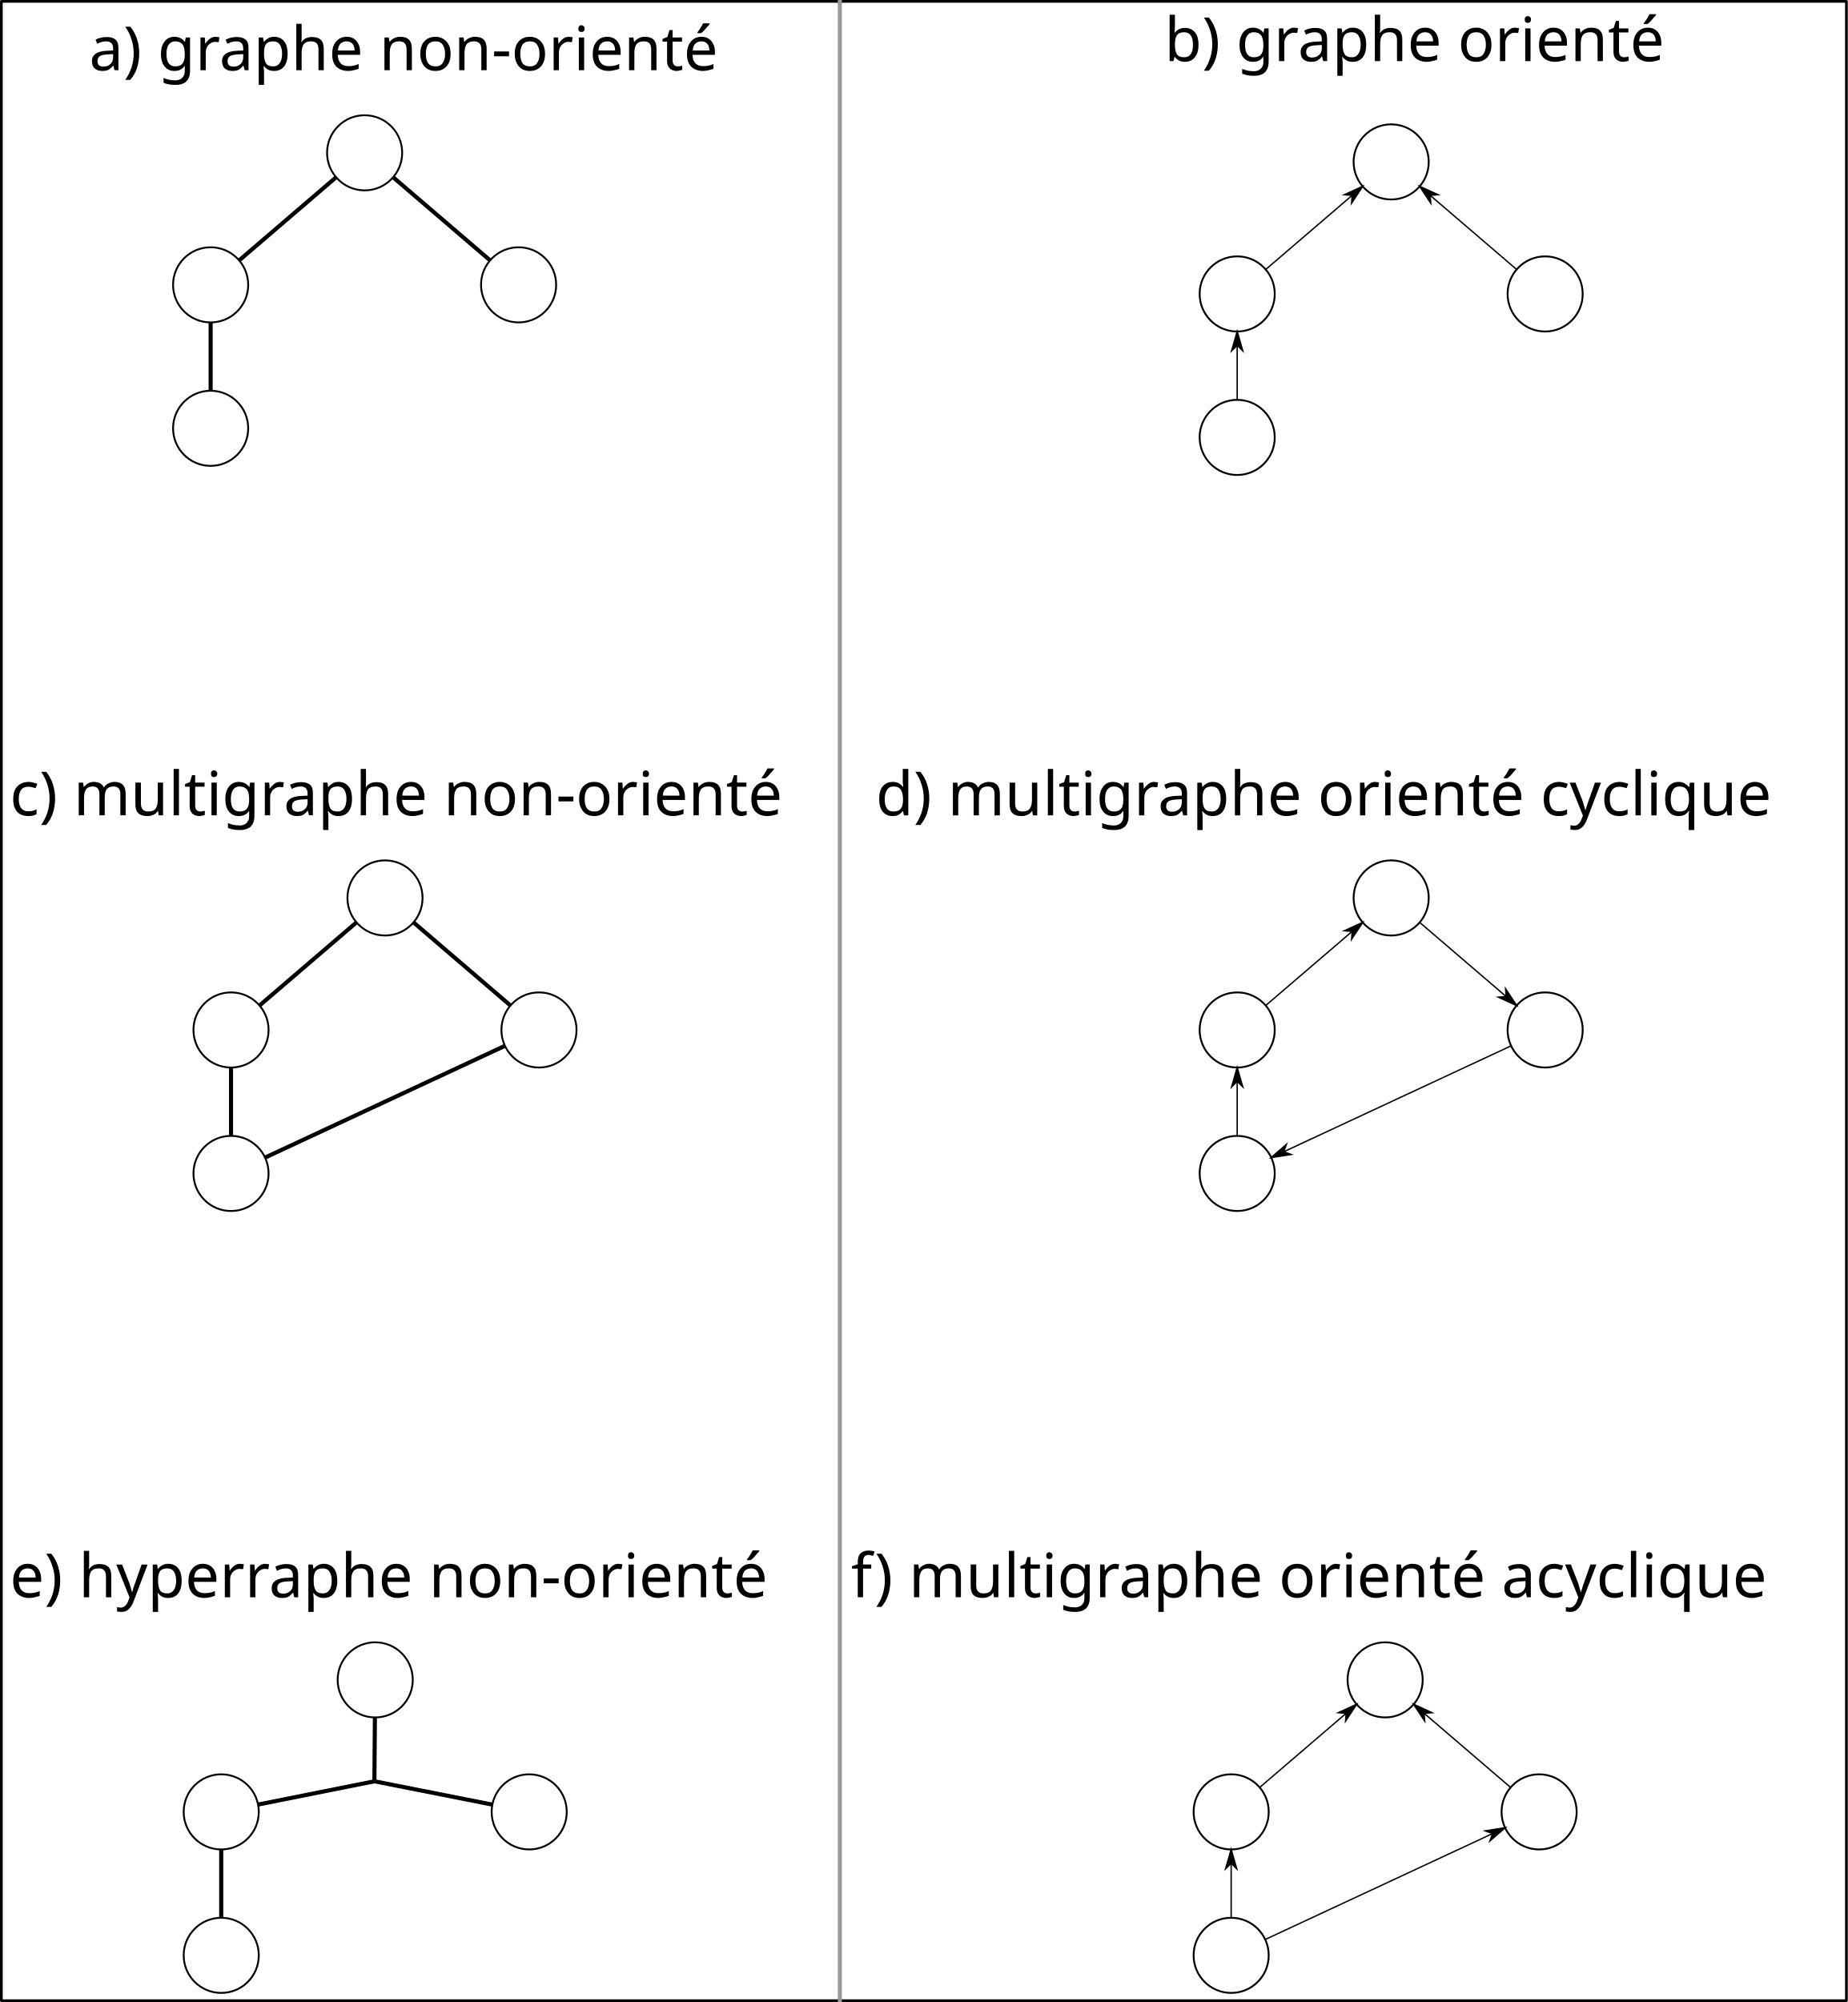
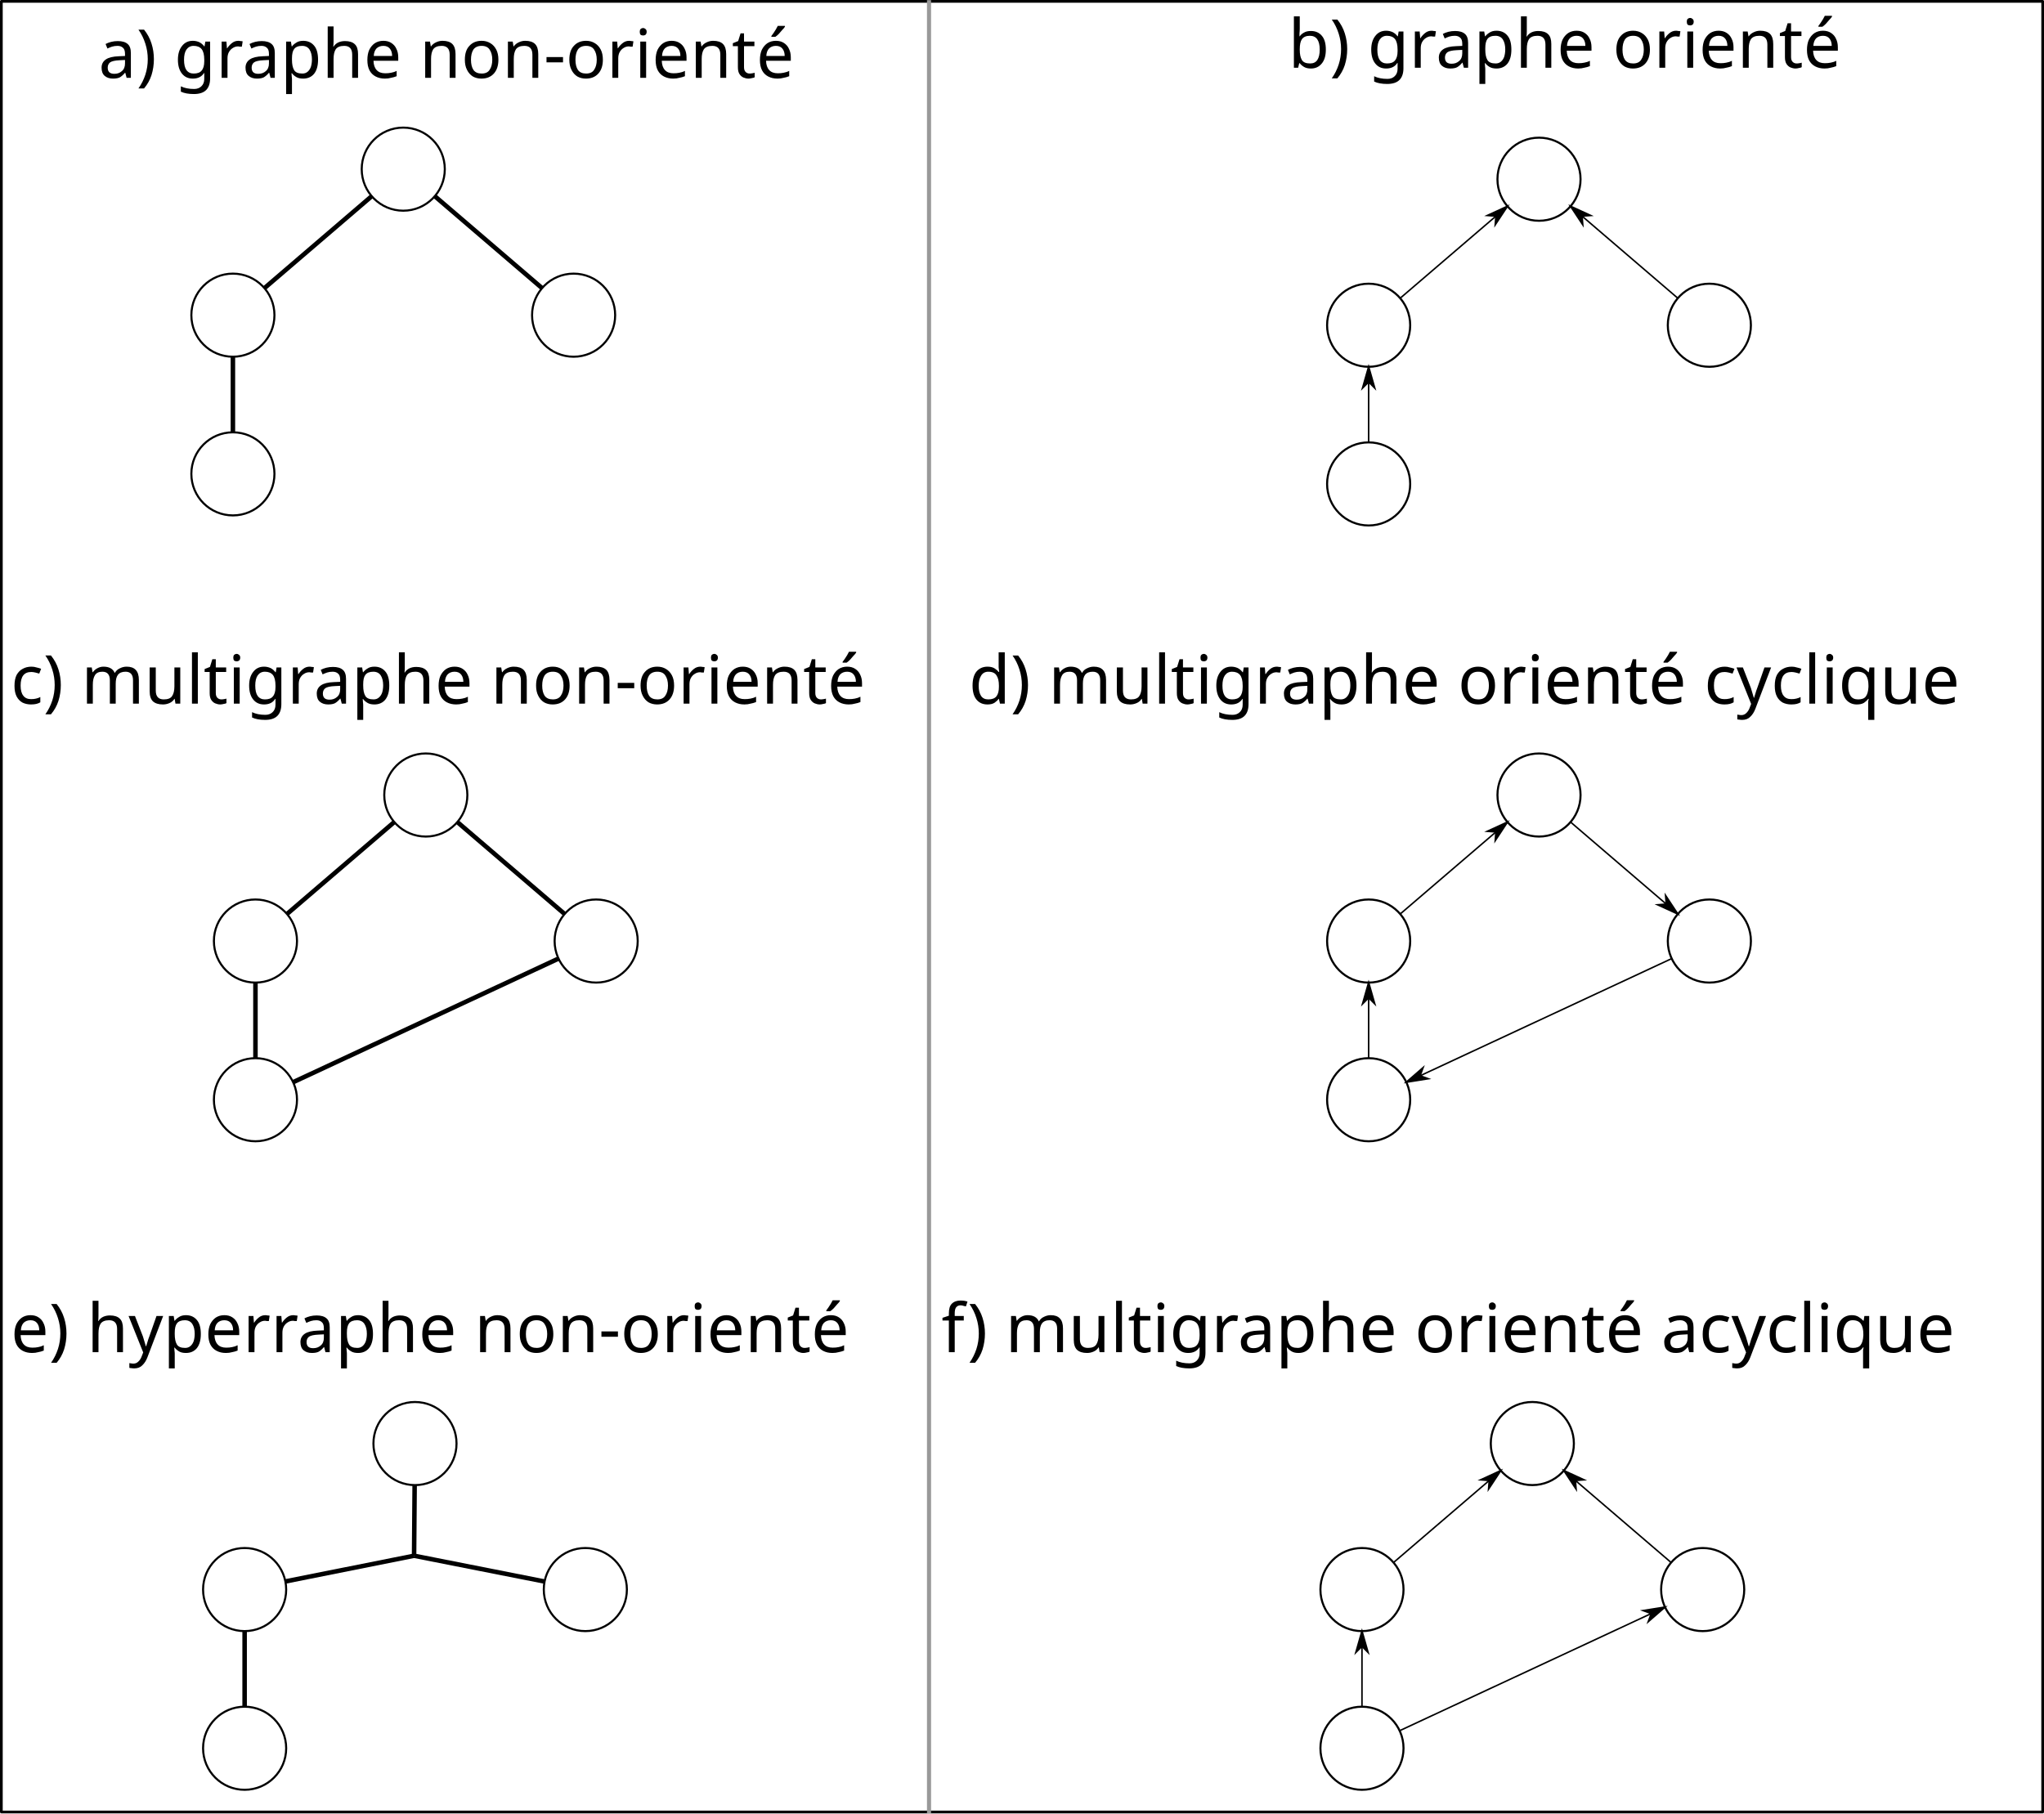
- <svg xmlns="http://www.w3.org/2000/svg" width="120mm" height="130mm" viewBox="0 0 120 130" version="1.1" id="svg8">
+ <svg xmlns="http://www.w3.org/2000/svg" width="119.983mm" height="106.457mm" viewBox="0 0 119.983 106.457" version="1.1" id="svg8">
  <defs id="defs2">
    <marker style="overflow:visible" id="marker4892" refX="0" refY="0" orient="auto">
      <path transform="matrix(-0.8,0,0,-0.8,-10,0)" style="fill:#000000;fill-opacity:1;fill-rule:evenodd;stroke:#000000;stroke-width:1pt;stroke-opacity:1" d="M 0,0 5,-5 -12.5,0 5,5 Z" id="path4890" />
    </marker>
    <marker style="overflow:visible" id="marker4870" refX="0" refY="0" orient="auto">
      <path transform="matrix(-0.8,0,0,-0.8,-10,0)" style="fill:#000000;fill-opacity:1;fill-rule:evenodd;stroke:#000000;stroke-width:1pt;stroke-opacity:1" d="M 0,0 5,-5 -12.5,0 5,5 Z" id="path4868" />
    </marker>
    <marker orient="auto" refY="0" refX="0" id="Arrow1Lend" style="overflow:visible">
      <path id="path4589" d="M 0,0 5,-5 -12.5,0 5,5 Z" style="fill:#000000;fill-opacity:1;fill-rule:evenodd;stroke:#000000;stroke-width:1pt;stroke-opacity:1" transform="matrix(-0.8,0,0,-0.8,-10,0)" />
    </marker>
    <marker style="overflow:visible" id="marker4892-1" refX="0" refY="0" orient="auto">
      <path transform="matrix(-0.8,0,0,-0.8,-10,0)" style="fill:#000000;fill-opacity:1;fill-rule:evenodd;stroke:#000000;stroke-width:1pt;stroke-opacity:1" d="M 0,0 5,-5 -12.5,0 5,5 Z" id="path4890-9" />
    </marker>
    <marker style="overflow:visible" id="marker4892-1-7" refX="0" refY="0" orient="auto">
      <path transform="matrix(-0.8,0,0,-0.8,-10,0)" style="fill:#000000;fill-opacity:1;fill-rule:evenodd;stroke:#000000;stroke-width:1pt;stroke-opacity:1" d="M 0,0 5,-5 -12.5,0 5,5 Z" id="path4890-9-8" />
    </marker>
    <marker style="overflow:visible" id="marker4892-1-7-5" refX="0" refY="0" orient="auto">
      <path transform="matrix(-0.8,0,0,-0.8,-10,0)" style="fill:#000000;fill-opacity:1;fill-rule:evenodd;stroke:#000000;stroke-width:1pt;stroke-opacity:1" d="M 0,0 5,-5 -12.5,0 5,5 Z" id="path4890-9-8-0" />
    </marker>
    <marker style="overflow:visible" id="marker4892-1-7-5-6" refX="0" refY="0" orient="auto">
      <path transform="matrix(-0.8,0,0,-0.8,-10,0)" style="fill:#000000;fill-opacity:1;fill-rule:evenodd;stroke:#000000;stroke-width:1pt;stroke-opacity:1" d="M 0,0 5,-5 -12.5,0 5,5 Z" id="path4890-9-8-0-1" />
    </marker>
    <marker style="overflow:visible" id="marker4892-1-6" refX="0" refY="0" orient="auto">
      <path transform="matrix(-0.8,0,0,-0.8,-10,0)" style="fill:#000000;fill-opacity:1;fill-rule:evenodd;stroke:#000000;stroke-width:1pt;stroke-opacity:1" d="M 0,0 5,-5 -12.5,0 5,5 Z" id="path4890-9-5" />
    </marker>
    <marker style="overflow:visible" id="marker4892-1-7-6" refX="0" refY="0" orient="auto">
      <path transform="matrix(-0.8,0,0,-0.8,-10,0)" style="fill:#000000;fill-opacity:1;fill-rule:evenodd;stroke:#000000;stroke-width:1pt;stroke-opacity:1" d="M 0,0 5,-5 -12.5,0 5,5 Z" id="path4890-9-8-9" />
    </marker>
    <marker style="overflow:visible" id="marker4892-1-7-5-3" refX="0" refY="0" orient="auto">
      <path transform="matrix(-0.8,0,0,-0.8,-10,0)" style="fill:#000000;fill-opacity:1;fill-rule:evenodd;stroke:#000000;stroke-width:1pt;stroke-opacity:1" d="M 0,0 5,-5 -12.5,0 5,5 Z" id="path4890-9-8-0-7" />
    </marker>
    <marker style="overflow:visible" id="marker4892-1-7-5-6-4" refX="0" refY="0" orient="auto">
      <path transform="matrix(-0.8,0,0,-0.8,-10,0)" style="fill:#000000;fill-opacity:1;fill-rule:evenodd;stroke:#000000;stroke-width:1pt;stroke-opacity:1" d="M 0,0 5,-5 -12.5,0 5,5 Z" id="path4890-9-8-0-1-5" />
    </marker>
    <marker style="overflow:visible" id="marker4892-1-6-8" refX="0" refY="0" orient="auto">
      <path transform="matrix(-0.8,0,0,-0.8,-10,0)" style="fill:#000000;fill-opacity:1;fill-rule:evenodd;stroke:#000000;stroke-width:1pt;stroke-opacity:1" d="M 0,0 5,-5 -12.5,0 5,5 Z" id="path4890-9-5-8" />
    </marker>
  </defs>
-   <g id="layer1" transform="translate(0,-167)">
-     <rect style="opacity:1;fill:#ffffff;fill-opacity:1;stroke:#000000;stroke-width:0.175;stroke-linecap:round;stroke-linejoin:round;stroke-miterlimit:4;stroke-dasharray:none;stroke-dashoffset:0;stroke-opacity:1" id="rect4646" width="119.825" height="129.825" x="0.088" y="167.088" />
+   <g id="layer1" transform="translate(-0.00834734,-166.9924)">
+     <rect style="opacity:1;fill:#ffffff;fill-opacity:1;stroke:#000000;stroke-width:0.159;stroke-linecap:round;stroke-linejoin:round;stroke-miterlimit:4;stroke-dasharray:none;stroke-dashoffset:0;stroke-opacity:1" id="rect4646" width="119.825" height="106.298" x="0.088" y="167.072" />
    <g id="g7879" transform="translate(5.002602,9.525001)">
      <text id="text4487" y="162.034" x="0.781" style="font-style:normal;font-weight:normal;font-size:3.969px;line-height:6.615px;font-family:sans-serif;letter-spacing:0px;word-spacing:0px;fill:#000000;fill-opacity:1;stroke:none;stroke-width:0.265px;stroke-linecap:butt;stroke-linejoin:miter;stroke-opacity:1" xml:space="preserve">
        <tspan style="stroke-width:0.265px" y="162.034" x="0.781" id="tspan4485">a) graphe non-orienté</tspan>
      </text>
      <g id="g7729">
        <circle style="opacity:1;fill:#ffffff;fill-opacity:1;stroke:#000000;stroke-width:0.121;stroke-linecap:round;stroke-linejoin:round;stroke-miterlimit:4;stroke-dasharray:none;stroke-dashoffset:0;stroke-opacity:1" id="path4507" cx="18.677" cy="167.398" r="2.439" />
        <circle style="opacity:1;fill:#ffffff;fill-opacity:1;stroke:#000000;stroke-width:0.121;stroke-linecap:round;stroke-linejoin:round;stroke-miterlimit:4;stroke-dasharray:none;stroke-dashoffset:0;stroke-opacity:1" id="path4507-7" cx="8.677" cy="175.971" r="2.439" />
        <circle style="opacity:1;fill:#ffffff;fill-opacity:1;stroke:#000000;stroke-width:0.121;stroke-linecap:round;stroke-linejoin:round;stroke-miterlimit:4;stroke-dasharray:none;stroke-dashoffset:0;stroke-opacity:1" id="path4507-7-5" cx="28.677" cy="175.971" r="2.439" />
        <path style="fill:none;fill-rule:evenodd;stroke:#000000;stroke-width:0.265;stroke-linecap:butt;stroke-linejoin:miter;stroke-miterlimit:4;stroke-dasharray:none;stroke-opacity:1" d="m 10.529,174.383 6.296,-5.398" id="path4539" />
        <path style="display:inline;fill:none;fill-rule:evenodd;stroke:#000000;stroke-width:0.265;stroke-linecap:butt;stroke-linejoin:miter;stroke-miterlimit:4;stroke-dasharray:none;stroke-opacity:1" d="M 26.825,174.383 20.529,168.986" id="path4541" />
        <circle style="opacity:1;fill:#ffffff;fill-opacity:1;stroke:#000000;stroke-width:0.121;stroke-linecap:round;stroke-linejoin:round;stroke-miterlimit:4;stroke-dasharray:none;stroke-dashoffset:0;stroke-opacity:1" id="path4507-7-3" cx="8.677" cy="185.287" r="2.439" />
        <path style="fill:none;fill-rule:evenodd;stroke:#000000;stroke-width:0.265;stroke-linecap:butt;stroke-linejoin:miter;stroke-miterlimit:4;stroke-dasharray:none;stroke-opacity:1" d="m 8.677,182.847 v -4.437" id="path4551" />
      </g>
    </g>
    <g id="g7927" transform="translate(-14.1646,7.764998)">
      <text id="text4487-3" y="163.203" x="89.781" style="font-style:normal;font-weight:normal;font-size:3.969px;line-height:6.615px;font-family:sans-serif;letter-spacing:0px;word-spacing:0px;fill:#000000;fill-opacity:1;stroke:none;stroke-width:0.265px;stroke-linecap:butt;stroke-linejoin:miter;stroke-opacity:1" xml:space="preserve">
        <tspan style="stroke-width:0.265px" y="163.203" x="89.781" id="tspan4485-6">b) graphe orienté</tspan>
      </text>
      <g transform="translate(1.469379)" id="g7915">
        <circle style="opacity:1;fill:#ffffff;fill-opacity:1;stroke:#000000;stroke-width:0.121;stroke-linecap:round;stroke-linejoin:round;stroke-miterlimit:4;stroke-dasharray:none;stroke-dashoffset:0;stroke-opacity:1" id="path4507-5" cx="103.043" cy="169.749" r="2.439" />
        <circle style="opacity:1;fill:#ffffff;fill-opacity:1;stroke:#000000;stroke-width:0.121;stroke-linecap:round;stroke-linejoin:round;stroke-miterlimit:4;stroke-dasharray:none;stroke-dashoffset:0;stroke-opacity:1" id="path4507-7-6" cx="93.043" cy="178.322" r="2.439" />
        <circle style="opacity:1;fill:#ffffff;fill-opacity:1;stroke:#000000;stroke-width:0.121;stroke-linecap:round;stroke-linejoin:round;stroke-miterlimit:4;stroke-dasharray:none;stroke-dashoffset:0;stroke-opacity:1" id="path4507-7-5-2" cx="113.043" cy="178.322" r="2.439" />
        <path style="display:inline;fill:none;fill-rule:evenodd;stroke:#000000;stroke-width:0.089;stroke-linecap:butt;stroke-linejoin:miter;stroke-miterlimit:4;stroke-dasharray:none;stroke-opacity:1;marker-end:url(#marker4870)" d="m 94.895,176.734 6.296,-5.398" id="path4539-9" />
        <path style="display:inline;fill:none;fill-rule:evenodd;stroke:#000000;stroke-width:0.089;stroke-linecap:butt;stroke-linejoin:miter;stroke-miterlimit:4;stroke-dasharray:none;stroke-opacity:1;marker-end:url(#Arrow1Lend)" d="m 111.191,176.734 -6.296,-5.398" id="path4541-1" />
        <circle style="opacity:1;fill:#ffffff;fill-opacity:1;stroke:#000000;stroke-width:0.121;stroke-linecap:round;stroke-linejoin:round;stroke-miterlimit:4;stroke-dasharray:none;stroke-dashoffset:0;stroke-opacity:1" id="path4507-7-3-2" cx="93.043" cy="187.638" r="2.439" />
        <path style="display:inline;fill:none;fill-rule:evenodd;stroke:#000000;stroke-width:0.089;stroke-linecap:butt;stroke-linejoin:miter;stroke-miterlimit:4;stroke-dasharray:none;stroke-opacity:1;marker-end:url(#marker4892)" d="m 93.043,185.198 v -4.437" id="path4551-7" />
      </g>
    </g>
-     <g id="g7828" transform="translate(0,13.13586)">
+     <g id="g7828" transform="translate(0,1.494193)">
      <text id="text4487-0" y="206.808" x="0.64" style="font-style:normal;font-weight:normal;font-size:3.969px;line-height:6.615px;font-family:sans-serif;letter-spacing:0px;word-spacing:0px;fill:#000000;fill-opacity:1;stroke:none;stroke-width:0.265px;stroke-linecap:butt;stroke-linejoin:miter;stroke-opacity:1" xml:space="preserve">
        <tspan style="stroke-width:0.265px" y="206.808" x="0.64" id="tspan4485-9">c) multigraphe non-orienté</tspan>
      </text>
      <g transform="translate(6.467442)" id="g7815">
        <circle style="opacity:1;fill:#ffffff;fill-opacity:1;stroke:#000000;stroke-width:0.121;stroke-linecap:round;stroke-linejoin:round;stroke-miterlimit:4;stroke-dasharray:none;stroke-dashoffset:0;stroke-opacity:1" id="path4507-3" cx="18.536" cy="212.172" r="2.439" />
        <circle style="opacity:1;fill:#ffffff;fill-opacity:1;stroke:#000000;stroke-width:0.121;stroke-linecap:round;stroke-linejoin:round;stroke-miterlimit:4;stroke-dasharray:none;stroke-dashoffset:0;stroke-opacity:1" id="path4507-7-60" cx="8.536" cy="220.745" r="2.439" />
        <circle style="opacity:1;fill:#ffffff;fill-opacity:1;stroke:#000000;stroke-width:0.121;stroke-linecap:round;stroke-linejoin:round;stroke-miterlimit:4;stroke-dasharray:none;stroke-dashoffset:0;stroke-opacity:1" id="path4507-7-5-6" cx="28.536" cy="220.745" r="2.439" />
        <path style="fill:none;fill-rule:evenodd;stroke:#000000;stroke-width:0.265;stroke-linecap:butt;stroke-linejoin:miter;stroke-miterlimit:4;stroke-dasharray:none;stroke-opacity:1" d="m 10.388,219.157 6.296,-5.398" id="path4539-2" />
        <path style="display:inline;fill:none;fill-rule:evenodd;stroke:#000000;stroke-width:0.265;stroke-linecap:butt;stroke-linejoin:miter;stroke-miterlimit:4;stroke-dasharray:none;stroke-opacity:1" d="M 26.684,219.157 20.388,213.76" id="path4541-6" />
        <circle style="opacity:1;fill:#ffffff;fill-opacity:1;stroke:#000000;stroke-width:0.121;stroke-linecap:round;stroke-linejoin:round;stroke-miterlimit:4;stroke-dasharray:none;stroke-dashoffset:0;stroke-opacity:1" id="path4507-7-3-1" cx="8.536" cy="230.061" r="2.439" />
        <path style="fill:none;fill-rule:evenodd;stroke:#000000;stroke-width:0.265;stroke-linecap:butt;stroke-linejoin:miter;stroke-miterlimit:4;stroke-dasharray:none;stroke-opacity:1" d="m 8.536,227.621 v -4.437" id="path4551-8" />
        <path style="fill:none;fill-rule:evenodd;stroke:#000000;stroke-width:0.265px;stroke-linecap:butt;stroke-linejoin:miter;stroke-opacity:1" d="m 10.747,229.031 15.578,-7.256" id="path5683" />
      </g>
    </g>
-     <g id="g7841" transform="translate(0,18.14406)">
+     <g id="g7841" transform="translate(0,6.502385)">
      <text id="text4487-0-2" y="201.8" x="56.877" style="font-style:normal;font-weight:normal;font-size:3.969px;line-height:6.615px;font-family:sans-serif;letter-spacing:0px;word-spacing:0px;fill:#000000;fill-opacity:1;stroke:none;stroke-width:0.265px;stroke-linecap:butt;stroke-linejoin:miter;stroke-opacity:1" xml:space="preserve">
        <tspan style="stroke-width:0.265px" y="201.8" x="56.877" id="tspan4485-9-8">d) multigraphe orienté cyclique</tspan>
      </text>
      <g transform="translate(10.81214)" id="g7767">
        <circle style="opacity:1;fill:#ffffff;fill-opacity:1;stroke:#000000;stroke-width:0.121;stroke-linecap:round;stroke-linejoin:round;stroke-miterlimit:4;stroke-dasharray:none;stroke-dashoffset:0;stroke-opacity:1" id="path4507-3-9" cx="79.536" cy="207.164" r="2.439" />
        <circle style="opacity:1;fill:#ffffff;fill-opacity:1;stroke:#000000;stroke-width:0.121;stroke-linecap:round;stroke-linejoin:round;stroke-miterlimit:4;stroke-dasharray:none;stroke-dashoffset:0;stroke-opacity:1" id="path4507-7-60-7" cx="69.536" cy="215.737" r="2.439" />
        <circle style="opacity:1;fill:#ffffff;fill-opacity:1;stroke:#000000;stroke-width:0.121;stroke-linecap:round;stroke-linejoin:round;stroke-miterlimit:4;stroke-dasharray:none;stroke-dashoffset:0;stroke-opacity:1" id="path4507-7-5-6-3" cx="89.536" cy="215.737" r="2.439" />
        <circle style="opacity:1;fill:#ffffff;fill-opacity:1;stroke:#000000;stroke-width:0.121;stroke-linecap:round;stroke-linejoin:round;stroke-miterlimit:4;stroke-dasharray:none;stroke-dashoffset:0;stroke-opacity:1" id="path4507-7-3-1-2" cx="69.536" cy="225.053" r="2.439" />
        <path style="display:inline;fill:none;fill-rule:evenodd;stroke:#000000;stroke-width:0.089;stroke-linecap:butt;stroke-linejoin:miter;stroke-miterlimit:4;stroke-dasharray:none;stroke-opacity:1;marker-end:url(#marker4892-1)" d="m 69.536,222.613 v -4.437" id="path4551-7-4" />
        <path style="display:inline;fill:none;fill-rule:evenodd;stroke:#000000;stroke-width:0.089;stroke-linecap:butt;stroke-linejoin:miter;stroke-miterlimit:4;stroke-dasharray:none;stroke-opacity:1;marker-end:url(#marker4892-1-7)" d="M 71.388,214.149 77.684,208.752" id="path4551-7-4-4" />
        <path style="display:inline;fill:none;fill-rule:evenodd;stroke:#000000;stroke-width:0.089;stroke-linecap:butt;stroke-linejoin:miter;stroke-miterlimit:4;stroke-dasharray:none;stroke-opacity:1;marker-end:url(#marker4892-1-7-5)" d="m 81.388,208.752 6.296,5.398" id="path4551-7-4-4-3" />
        <path style="display:inline;fill:none;fill-rule:evenodd;stroke:#000000;stroke-width:0.089;stroke-linecap:butt;stroke-linejoin:miter;stroke-miterlimit:4;stroke-dasharray:none;stroke-opacity:1;marker-end:url(#marker4892-1-7-5-6)" d="m 87.325,216.767 -15.578,7.256" id="path4551-7-4-4-3-0" />
      </g>
    </g>
-     <g id="g7854" transform="translate(0,24.6005)">
+     <g id="g7854" transform="translate(0,0.2588258)">
      <text id="text4487-0-6" y="246.118" x="0.64" style="font-style:normal;font-weight:normal;font-size:3.969px;line-height:6.615px;font-family:sans-serif;letter-spacing:0px;word-spacing:0px;fill:#000000;fill-opacity:1;stroke:none;stroke-width:0.265px;stroke-linecap:butt;stroke-linejoin:miter;stroke-opacity:1" xml:space="preserve">
        <tspan style="stroke-width:0.265px" y="246.118" x="0.64" id="tspan4485-9-3">e) hyperraphe non-orienté</tspan>
      </text>
      <g transform="translate(5.831821)" id="g7701">
        <circle style="opacity:1;fill:#ffffff;fill-opacity:1;stroke:#000000;stroke-width:0.121;stroke-linecap:round;stroke-linejoin:round;stroke-miterlimit:4;stroke-dasharray:none;stroke-dashoffset:0;stroke-opacity:1" id="path4507-3-2" cx="18.536" cy="251.482" r="2.439" />
        <circle style="opacity:1;fill:#ffffff;fill-opacity:1;stroke:#000000;stroke-width:0.121;stroke-linecap:round;stroke-linejoin:round;stroke-miterlimit:4;stroke-dasharray:none;stroke-dashoffset:0;stroke-opacity:1" id="path4507-7-60-0" cx="8.536" cy="260.054" r="2.439" />
        <circle style="opacity:1;fill:#ffffff;fill-opacity:1;stroke:#000000;stroke-width:0.121;stroke-linecap:round;stroke-linejoin:round;stroke-miterlimit:4;stroke-dasharray:none;stroke-dashoffset:0;stroke-opacity:1" id="path4507-7-5-6-6" cx="28.536" cy="260.054" r="2.439" />
        <path style="display:inline;fill:none;fill-rule:evenodd;stroke:#000000;stroke-width:0.265;stroke-linecap:butt;stroke-linejoin:miter;stroke-miterlimit:4;stroke-dasharray:none;stroke-opacity:1" d="m 10.928,259.577 7.555,-1.508" id="path4539-2-1" />
        <circle style="opacity:1;fill:#ffffff;fill-opacity:1;stroke:#000000;stroke-width:0.121;stroke-linecap:round;stroke-linejoin:round;stroke-miterlimit:4;stroke-dasharray:none;stroke-dashoffset:0;stroke-opacity:1" id="path4507-7-3-1-5" cx="8.536" cy="269.37" r="2.439" />
        <path style="fill:none;fill-rule:evenodd;stroke:#000000;stroke-width:0.265;stroke-linecap:butt;stroke-linejoin:miter;stroke-miterlimit:4;stroke-dasharray:none;stroke-opacity:1" d="m 8.536,266.931 v -4.437" id="path4551-8-4" />
        <path style="fill:none;fill-rule:evenodd;stroke:#000000;stroke-width:0.265px;stroke-linecap:butt;stroke-linejoin:miter;stroke-opacity:1" d="m 18.516,253.921 -0.033,4.148" id="path6879" />
        <path style="display:inline;fill:none;fill-rule:evenodd;stroke:#000000;stroke-width:0.265px;stroke-linecap:butt;stroke-linejoin:miter;stroke-opacity:1" d="M 26.143,259.582 18.483,258.068" id="path6881" />
      </g>
    </g>
-     <g id="g7867" transform="translate(-0.2618971,29.90878)">
+     <g id="g7867" transform="translate(-0.2618971,5.567104)">
      <text id="text4487-0-2-5" y="240.81" x="55.53" style="font-style:normal;font-weight:normal;font-size:3.969px;line-height:6.615px;font-family:sans-serif;letter-spacing:0px;word-spacing:0px;fill:#000000;fill-opacity:1;stroke:none;stroke-width:0.265px;stroke-linecap:butt;stroke-linejoin:miter;stroke-opacity:1" xml:space="preserve">
        <tspan style="stroke-width:0.265px" y="240.81" x="55.53" id="tspan4485-9-8-4">f) multigraphe orienté acyclique</tspan>
      </text>
      <g transform="translate(12.02912)" id="g7805">
        <circle style="opacity:1;fill:#ffffff;fill-opacity:1;stroke:#000000;stroke-width:0.121;stroke-linecap:round;stroke-linejoin:round;stroke-miterlimit:4;stroke-dasharray:none;stroke-dashoffset:0;stroke-opacity:1" id="path4507-3-9-7" cx="78.189" cy="246.173" r="2.439" />
        <circle style="opacity:1;fill:#ffffff;fill-opacity:1;stroke:#000000;stroke-width:0.121;stroke-linecap:round;stroke-linejoin:round;stroke-miterlimit:4;stroke-dasharray:none;stroke-dashoffset:0;stroke-opacity:1" id="path4507-7-60-7-4" cx="68.189" cy="254.746" r="2.439" />
        <circle style="opacity:1;fill:#ffffff;fill-opacity:1;stroke:#000000;stroke-width:0.121;stroke-linecap:round;stroke-linejoin:round;stroke-miterlimit:4;stroke-dasharray:none;stroke-dashoffset:0;stroke-opacity:1" id="path4507-7-5-6-3-4" cx="88.189" cy="254.746" r="2.439" />
        <circle style="opacity:1;fill:#ffffff;fill-opacity:1;stroke:#000000;stroke-width:0.121;stroke-linecap:round;stroke-linejoin:round;stroke-miterlimit:4;stroke-dasharray:none;stroke-dashoffset:0;stroke-opacity:1" id="path4507-7-3-1-2-3" cx="68.189" cy="264.062" r="2.439" />
        <path style="display:inline;fill:none;fill-rule:evenodd;stroke:#000000;stroke-width:0.089;stroke-linecap:butt;stroke-linejoin:miter;stroke-miterlimit:4;stroke-dasharray:none;stroke-opacity:1;marker-end:url(#marker4892-1-6)" d="m 68.189,261.623 v -4.437" id="path4551-7-4-0" />
        <path style="display:inline;fill:none;fill-rule:evenodd;stroke:#000000;stroke-width:0.089;stroke-linecap:butt;stroke-linejoin:miter;stroke-miterlimit:4;stroke-dasharray:none;stroke-opacity:1;marker-end:url(#marker4892-1-7-6)" d="m 70.041,253.159 6.296,-5.398" id="path4551-7-4-4-7" />
        <path style="display:inline;fill:none;fill-rule:evenodd;stroke:#000000;stroke-width:0.089;stroke-linecap:butt;stroke-linejoin:miter;stroke-miterlimit:4;stroke-dasharray:none;stroke-opacity:1;marker-end:url(#marker4892-1-7-5-3)" d="m 86.337,253.159 -6.296,-5.398" id="path4551-7-4-4-3-8" />
        <path style="display:inline;fill:none;fill-rule:evenodd;stroke:#000000;stroke-width:0.089;stroke-linecap:butt;stroke-linejoin:miter;stroke-miterlimit:4;stroke-dasharray:none;stroke-opacity:1;marker-end:url(#marker4892-1-6-8)" d="m 70.4,263.032 15.578,-7.256" id="path4551-7-4-0-4" />
      </g>
    </g>
-     <path style="fill:#999999;fill-rule:evenodd;stroke:#999999;stroke-width:0.265px;stroke-linecap:butt;stroke-linejoin:miter;stroke-opacity:1" d="M 54.542,297 V 167" id="path4585" />
+     <path style="fill:#999999;fill-rule:evenodd;stroke:#999999;stroke-width:0.24px;stroke-linecap:butt;stroke-linejoin:miter;stroke-opacity:1" d="M 54.542,273.442 V 167" id="path4585" />
  </g>
</svg>
